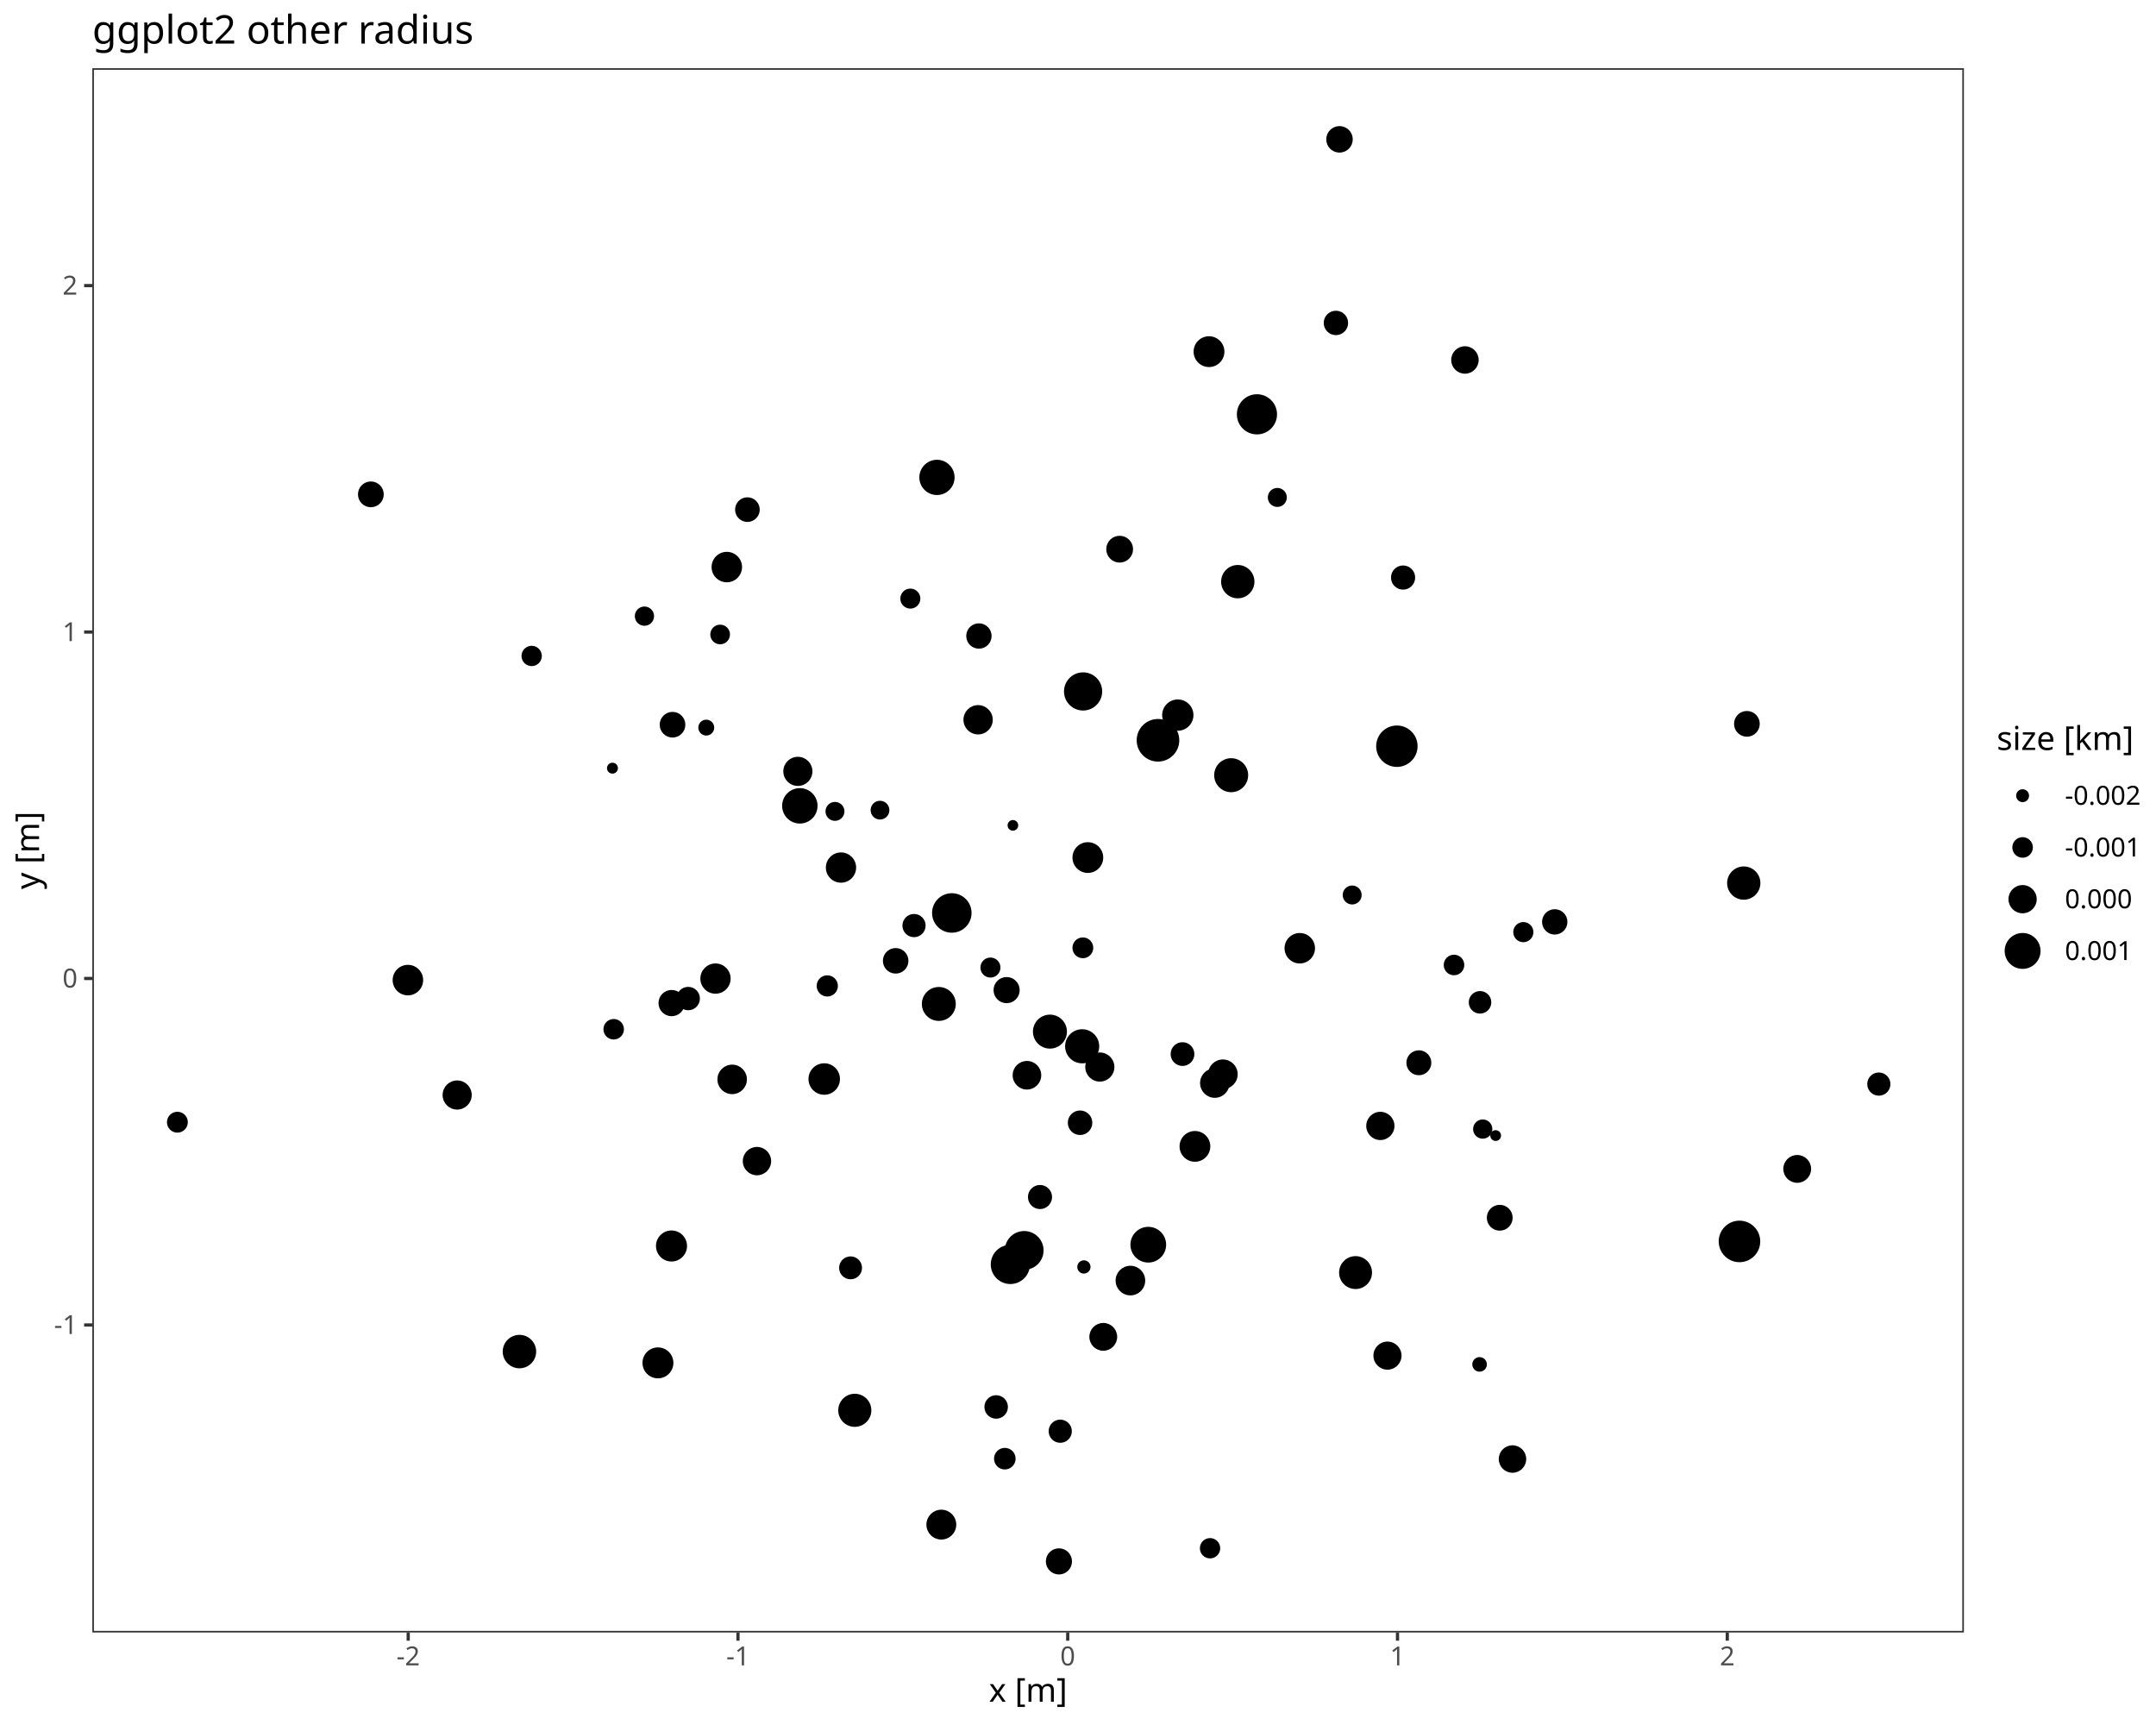
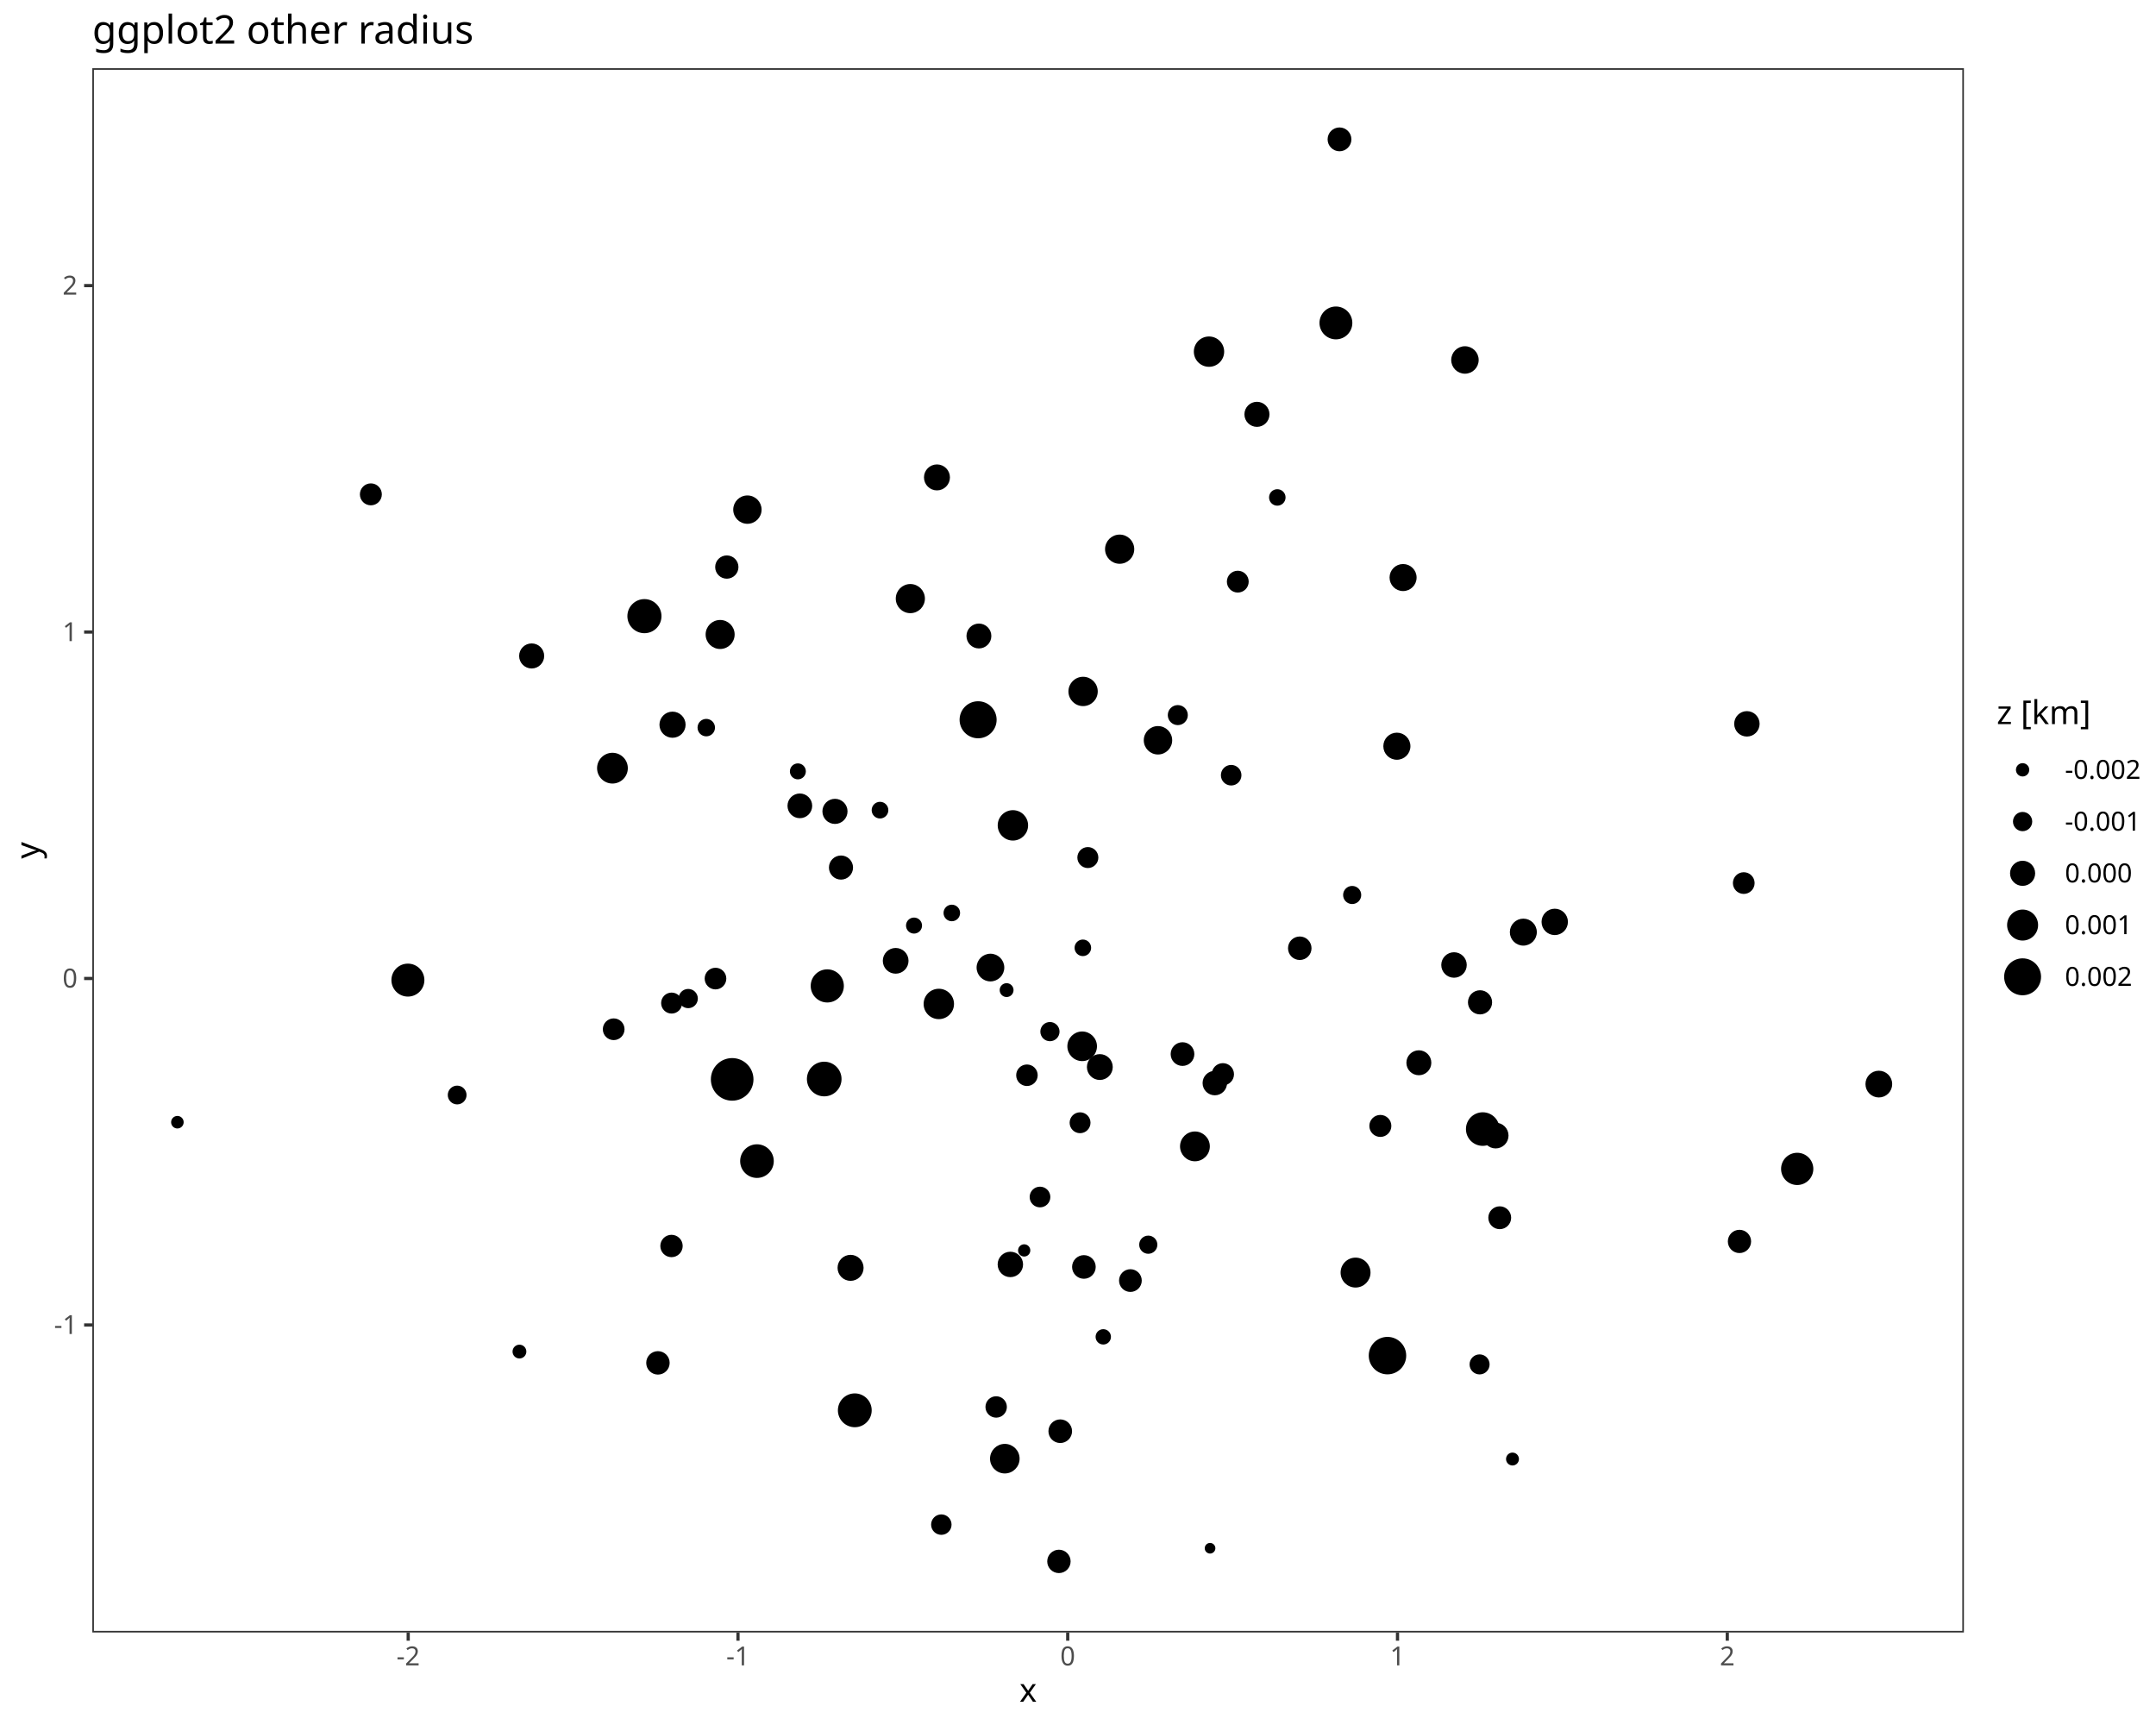
<svg xmlns="http://www.w3.org/2000/svg" class="svglite" data-engine-version="2.0" width="720.00pt" height="576.00pt" viewBox="0 0 720.00 576.00">
  <defs>
    <style type="text/css">
    .svglite line, .svglite polyline, .svglite polygon, .svglite path, .svglite rect, .svglite circle {
      fill: none;
      stroke: #000000;
      stroke-linecap: round;
      stroke-linejoin: round;
      stroke-miterlimit: 10.00;
    }
  </style>
  </defs>
  <rect width="100%" height="100%" style="stroke: none; fill: #FFFFFF;" />
  <defs>
    <clipPath id="cpMC4wMHw3MjAuMDB8MC4wMHw1NzYuMDA=">
      <rect x="0.00" y="0.00" width="720.00" height="576.00" />
    </clipPath>
  </defs>
  <g clip-path="url(#cpMC4wMHw3MjAuMDB8MC4wMHw1NzYuMDA=)">
    <rect x="0.00" y="0.00" width="720.00" height="576.00" style="stroke-width: 1.07; stroke: #FFFFFF; fill: #FFFFFF;" />
  </g>
  <defs>
    <clipPath id="cpMzAuODN8NjU1Ljg1fDIyLjc4fDU0NS4xMQ==">
      <rect x="30.83" y="22.78" width="625.02" height="522.33" />
    </clipPath>
  </defs>
  <g clip-path="url(#cpMzAuODN8NjU1Ljg1fDIyLjc4fDU0NS4xMQ==)">
    <rect x="30.83" y="22.78" width="625.02" height="522.33" style="stroke-width: 1.07; stroke: none; fill: #FFFFFF;" />
-     <circle cx="136.22" cy="327.27" r="4.74" style="stroke-width: 0.71; fill: #000000;" />
-     <circle cx="393.33" cy="238.78" r="4.87" style="stroke-width: 0.71; fill: #000000;" />
-     <circle cx="485.57" cy="322.22" r="3.08" style="stroke-width: 0.71; fill: #000000;" />
-     <circle cx="583.38" cy="241.70" r="3.94" style="stroke-width: 0.71; fill: #000000;" />
-     <circle cx="204.94" cy="343.68" r="3.07" style="stroke-width: 0.71; fill: #000000;" />
-     <circle cx="229.83" cy="333.43" r="3.55" style="stroke-width: 0.71; fill: #000000;" />
-     <circle cx="278.84" cy="270.93" r="2.81" style="stroke-width: 0.71; fill: #000000;" />
-     <circle cx="240.49" cy="211.86" r="2.93" style="stroke-width: 0.71; fill: #000000;" />
-     <circle cx="285.46" cy="470.92" r="5.17" style="stroke-width: 0.71; fill: #000000;" />
-     <circle cx="336.16" cy="330.61" r="4.01" style="stroke-width: 0.71; fill: #000000;" />
-     <circle cx="224.29" cy="334.94" r="4.03" style="stroke-width: 0.71; fill: #000000;" />
-     <circle cx="580.90" cy="414.53" r="6.58" style="stroke-width: 0.71; fill: #000000;" />
-     <circle cx="368.44" cy="446.39" r="4.29" style="stroke-width: 0.71; fill: #000000;" />
-     <circle cx="347.31" cy="399.70" r="3.67" style="stroke-width: 0.71; fill: #000000;" />
-     <circle cx="411.15" cy="258.85" r="5.32" style="stroke-width: 0.71; fill: #000000;" />
-     <circle cx="360.69" cy="374.90" r="3.74" style="stroke-width: 0.71; fill: #000000;" />
-     <circle cx="342.03" cy="417.53" r="6.12" style="stroke-width: 0.71; fill: #000000;" />
-     <circle cx="519.21" cy="307.83" r="3.88" style="stroke-width: 0.71; fill: #000000;" />
-     <circle cx="332.67" cy="469.80" r="3.57" style="stroke-width: 0.71; fill: #000000;" />
-     <circle cx="215.21" cy="205.74" r="2.86" style="stroke-width: 0.71; fill: #000000;" />
-     <circle cx="399.05" cy="382.79" r="4.78" style="stroke-width: 0.71; fill: #000000;" />
-     <circle cx="317.86" cy="304.85" r="6.24" style="stroke-width: 0.71; fill: #000000;" />
-     <circle cx="299.11" cy="320.83" r="3.91" style="stroke-width: 0.71; fill: #000000;" />
-     <circle cx="238.94" cy="326.76" r="4.70" style="stroke-width: 0.71; fill: #000000;" />
-     <circle cx="403.75" cy="117.42" r="4.79" style="stroke-width: 0.71; fill: #000000;" />
-     <circle cx="337.41" cy="422.21" r="6.19" style="stroke-width: 0.71; fill: #000000;" />
-     <circle cx="413.36" cy="194.22" r="5.21" style="stroke-width: 0.71; fill: #000000;" />
-     <circle cx="330.76" cy="323.08" r="2.99" style="stroke-width: 0.71; fill: #000000;" />
-     <circle cx="284.05" cy="423.35" r="3.47" style="stroke-width: 0.71; fill: #000000;" />
-     <circle cx="494.26" cy="334.69" r="3.41" style="stroke-width: 0.71; fill: #000000;" />
-     <circle cx="326.64" cy="240.34" r="4.54" style="stroke-width: 0.71; fill: #000000;" />
-     <circle cx="460.97" cy="375.96" r="4.36" style="stroke-width: 0.71; fill: #000000;" />
-     <circle cx="224.25" cy="416.05" r="4.83" style="stroke-width: 0.71; fill: #000000;" />
-     <circle cx="305.24" cy="309.06" r="3.52" style="stroke-width: 0.71; fill: #000000;" />
-     <circle cx="326.91" cy="212.37" r="3.88" style="stroke-width: 0.71; fill: #000000;" />
-     <circle cx="313.52" cy="335.23" r="5.31" style="stroke-width: 0.71; fill: #000000;" />
-     <circle cx="505.10" cy="487.19" r="4.23" style="stroke-width: 0.71; fill: #000000;" />
-     <circle cx="354.07" cy="477.90" r="3.52" style="stroke-width: 0.71; fill: #000000;" />
-     <circle cx="383.47" cy="415.62" r="5.61" style="stroke-width: 0.71; fill: #000000;" />
-     <circle cx="252.79" cy="387.71" r="4.38" style="stroke-width: 0.71; fill: #000000;" />
-     <circle cx="276.27" cy="329.21" r="3.19" style="stroke-width: 0.71; fill: #000000;" />
-     <circle cx="466.49" cy="249.17" r="6.56" style="stroke-width: 0.71; fill: #000000;" />
-     <circle cx="495.16" cy="377.01" r="2.86" style="stroke-width: 0.71; fill: #000000;" />
-     <circle cx="494.11" cy="455.59" r="2.08" style="stroke-width: 0.71; fill: #000000;" />
-     <circle cx="204.53" cy="256.50" r="1.47" style="stroke-width: 0.71; fill: #000000;" />
-     <circle cx="582.33" cy="294.87" r="5.20" style="stroke-width: 0.71; fill: #000000;" />
-     <circle cx="468.56" cy="192.85" r="3.68" style="stroke-width: 0.71; fill: #000000;" />
-     <circle cx="353.63" cy="521.37" r="4.01" style="stroke-width: 0.71; fill: #000000;" />
-     <circle cx="434.06" cy="316.63" r="4.73" style="stroke-width: 0.71; fill: #000000;" />
-     <circle cx="249.60" cy="170.17" r="3.76" style="stroke-width: 0.71; fill: #000000;" />
-     <circle cx="235.86" cy="242.96" r="2.30" style="stroke-width: 0.71; fill: #000000;" />
-     <circle cx="361.97" cy="423.05" r="1.86" style="stroke-width: 0.71; fill: #000000;" />
-     <circle cx="224.59" cy="241.99" r="3.93" style="stroke-width: 0.71; fill: #000000;" />
-     <circle cx="377.50" cy="427.60" r="4.59" style="stroke-width: 0.71; fill: #000000;" />
-     <circle cx="499.48" cy="379.18" r="1.44" style="stroke-width: 0.71; fill: #000000;" />
-     <circle cx="242.72" cy="189.35" r="4.73" style="stroke-width: 0.71; fill: #000000;" />
-     <circle cx="275.25" cy="360.30" r="4.90" style="stroke-width: 0.71; fill: #000000;" />
-     <circle cx="361.70" cy="230.88" r="6.02" style="stroke-width: 0.71; fill: #000000;" />
-     <circle cx="244.51" cy="360.42" r="4.57" style="stroke-width: 0.71; fill: #000000;" />
-     <circle cx="314.36" cy="509.09" r="4.63" style="stroke-width: 0.71; fill: #000000;" />
-     <circle cx="452.69" cy="424.93" r="5.14" style="stroke-width: 0.71; fill: #000000;" />
-     <circle cx="463.35" cy="452.66" r="4.34" style="stroke-width: 0.71; fill: #000000;" />
-     <circle cx="398.84" cy="382.76" r="4.26" style="stroke-width: 0.71; fill: #000000;" />
-     <circle cx="152.67" cy="365.64" r="4.51" style="stroke-width: 0.71; fill: #000000;" />
-     <circle cx="350.63" cy="344.47" r="5.32" style="stroke-width: 0.71; fill: #000000;" />
+     <circle cx="136.22" cy="327.27" r="5.15" style="stroke-width: 0.71; fill: #000000;" />
+     <circle cx="393.33" cy="238.78" r="2.99" style="stroke-width: 0.71; fill: #000000;" />
+     <circle cx="485.57" cy="322.22" r="3.90" style="stroke-width: 0.71; fill: #000000;" />
+     <circle cx="583.38" cy="241.70" r="3.89" style="stroke-width: 0.71; fill: #000000;" />
+     <circle cx="204.94" cy="343.68" r="3.27" style="stroke-width: 0.71; fill: #000000;" />
+     <circle cx="229.83" cy="333.43" r="2.86" style="stroke-width: 0.71; fill: #000000;" />
+     <circle cx="278.84" cy="270.93" r="3.84" style="stroke-width: 0.71; fill: #000000;" />
+     <circle cx="240.49" cy="211.86" r="4.49" style="stroke-width: 0.71; fill: #000000;" />
+     <circle cx="285.46" cy="470.92" r="5.29" style="stroke-width: 0.71; fill: #000000;" />
+     <circle cx="336.16" cy="330.61" r="1.96" style="stroke-width: 0.71; fill: #000000;" />
+     <circle cx="224.29" cy="334.94" r="3.15" style="stroke-width: 0.71; fill: #000000;" />
+     <circle cx="580.90" cy="414.53" r="3.53" style="stroke-width: 0.71; fill: #000000;" />
+     <circle cx="368.44" cy="446.39" r="2.21" style="stroke-width: 0.71; fill: #000000;" />
+     <circle cx="347.31" cy="399.70" r="3.10" style="stroke-width: 0.71; fill: #000000;" />
+     <circle cx="411.15" cy="258.85" r="3.08" style="stroke-width: 0.71; fill: #000000;" />
+     <circle cx="360.69" cy="374.90" r="3.13" style="stroke-width: 0.71; fill: #000000;" />
+     <circle cx="342.03" cy="417.53" r="1.69" style="stroke-width: 0.71; fill: #000000;" />
+     <circle cx="519.21" cy="307.83" r="4.05" style="stroke-width: 0.71; fill: #000000;" />
+     <circle cx="332.67" cy="469.80" r="3.22" style="stroke-width: 0.71; fill: #000000;" />
+     <circle cx="215.21" cy="205.74" r="5.34" style="stroke-width: 0.71; fill: #000000;" />
+     <circle cx="399.05" cy="382.79" r="4.62" style="stroke-width: 0.71; fill: #000000;" />
+     <circle cx="317.86" cy="304.85" r="2.41" style="stroke-width: 0.71; fill: #000000;" />
+     <circle cx="299.11" cy="320.83" r="3.94" style="stroke-width: 0.71; fill: #000000;" />
+     <circle cx="238.94" cy="326.76" r="3.26" style="stroke-width: 0.71; fill: #000000;" />
+     <circle cx="403.75" cy="117.42" r="4.71" style="stroke-width: 0.71; fill: #000000;" />
+     <circle cx="337.41" cy="422.21" r="3.89" style="stroke-width: 0.71; fill: #000000;" />
+     <circle cx="413.36" cy="194.22" r="3.29" style="stroke-width: 0.71; fill: #000000;" />
+     <circle cx="330.76" cy="323.08" r="4.27" style="stroke-width: 0.71; fill: #000000;" />
+     <circle cx="284.05" cy="423.35" r="3.99" style="stroke-width: 0.71; fill: #000000;" />
+     <circle cx="494.26" cy="334.69" r="3.68" style="stroke-width: 0.71; fill: #000000;" />
+     <circle cx="326.64" cy="240.34" r="5.83" style="stroke-width: 0.71; fill: #000000;" />
+     <circle cx="460.97" cy="375.96" r="3.32" style="stroke-width: 0.71; fill: #000000;" />
+     <circle cx="224.25" cy="416.05" r="3.38" style="stroke-width: 0.71; fill: #000000;" />
+     <circle cx="305.24" cy="309.06" r="2.32" style="stroke-width: 0.71; fill: #000000;" />
+     <circle cx="326.91" cy="212.37" r="3.80" style="stroke-width: 0.71; fill: #000000;" />
+     <circle cx="313.52" cy="335.23" r="4.72" style="stroke-width: 0.71; fill: #000000;" />
+     <circle cx="505.10" cy="487.19" r="1.80" style="stroke-width: 0.71; fill: #000000;" />
+     <circle cx="354.07" cy="477.90" r="3.59" style="stroke-width: 0.71; fill: #000000;" />
+     <circle cx="383.47" cy="415.62" r="2.68" style="stroke-width: 0.71; fill: #000000;" />
+     <circle cx="252.79" cy="387.71" r="5.26" style="stroke-width: 0.71; fill: #000000;" />
+     <circle cx="276.27" cy="329.21" r="5.18" style="stroke-width: 0.71; fill: #000000;" />
+     <circle cx="466.49" cy="249.17" r="4.17" style="stroke-width: 0.71; fill: #000000;" />
+     <circle cx="495.16" cy="377.01" r="5.25" style="stroke-width: 0.71; fill: #000000;" />
+     <circle cx="494.11" cy="455.59" r="2.99" style="stroke-width: 0.71; fill: #000000;" />
+     <circle cx="204.53" cy="256.50" r="4.78" style="stroke-width: 0.71; fill: #000000;" />
+     <circle cx="582.33" cy="294.87" r="3.27" style="stroke-width: 0.71; fill: #000000;" />
+     <circle cx="468.56" cy="192.85" r="4.16" style="stroke-width: 0.71; fill: #000000;" />
+     <circle cx="353.63" cy="521.37" r="3.55" style="stroke-width: 0.71; fill: #000000;" />
+     <circle cx="434.06" cy="316.63" r="3.57" style="stroke-width: 0.71; fill: #000000;" />
+     <circle cx="249.60" cy="170.17" r="4.38" style="stroke-width: 0.71; fill: #000000;" />
+     <circle cx="235.86" cy="242.96" r="2.56" style="stroke-width: 0.71; fill: #000000;" />
+     <circle cx="361.97" cy="423.05" r="3.59" style="stroke-width: 0.71; fill: #000000;" />
+     <circle cx="224.59" cy="241.99" r="4.01" style="stroke-width: 0.71; fill: #000000;" />
+     <circle cx="377.50" cy="427.60" r="3.44" style="stroke-width: 0.71; fill: #000000;" />
+     <circle cx="499.48" cy="379.18" r="3.94" style="stroke-width: 0.71; fill: #000000;" />
+     <circle cx="242.72" cy="189.35" r="3.53" style="stroke-width: 0.71; fill: #000000;" />
+     <circle cx="275.25" cy="360.30" r="5.43" style="stroke-width: 0.71; fill: #000000;" />
+     <circle cx="361.70" cy="230.88" r="4.54" style="stroke-width: 0.71; fill: #000000;" />
+     <circle cx="244.51" cy="360.42" r="6.76" style="stroke-width: 0.71; fill: #000000;" />
+     <circle cx="314.36" cy="509.09" r="3.06" style="stroke-width: 0.71; fill: #000000;" />
+     <circle cx="452.69" cy="424.93" r="4.64" style="stroke-width: 0.71; fill: #000000;" />
+     <circle cx="463.35" cy="452.66" r="5.90" style="stroke-width: 0.71; fill: #000000;" />
+     <circle cx="398.84" cy="382.76" r="4.14" style="stroke-width: 0.71; fill: #000000;" />
+     <circle cx="152.67" cy="365.64" r="2.78" style="stroke-width: 0.71; fill: #000000;" />
+     <circle cx="350.63" cy="344.47" r="2.85" style="stroke-width: 0.71; fill: #000000;" />
    <circle cx="473.83" cy="354.87" r="3.81" style="stroke-width: 0.71; fill: #000000;" />
-     <circle cx="446.13" cy="107.83" r="3.72" style="stroke-width: 0.71; fill: #000000;" />
-     <circle cx="335.56" cy="487.07" r="3.25" style="stroke-width: 0.71; fill: #000000;" />
-     <circle cx="59.24" cy="374.72" r="3.13" style="stroke-width: 0.71; fill: #000000;" />
-     <circle cx="363.29" cy="286.35" r="4.78" style="stroke-width: 0.71; fill: #000000;" />
-     <circle cx="419.76" cy="138.35" r="6.35" style="stroke-width: 0.71; fill: #000000;" />
-     <circle cx="361.62" cy="316.49" r="3.12" style="stroke-width: 0.71; fill: #000000;" />
-     <circle cx="373.91" cy="183.38" r="4.12" style="stroke-width: 0.71; fill: #000000;" />
-     <circle cx="404.10" cy="516.98" r="3.04" style="stroke-width: 0.71; fill: #000000;" />
-     <circle cx="312.90" cy="159.41" r="5.53" style="stroke-width: 0.71; fill: #000000;" />
-     <circle cx="500.84" cy="406.62" r="3.96" style="stroke-width: 0.71; fill: #000000;" />
-     <circle cx="408.38" cy="358.71" r="4.59" style="stroke-width: 0.71; fill: #000000;" />
-     <circle cx="219.72" cy="455.08" r="4.81" style="stroke-width: 0.71; fill: #000000;" />
-     <circle cx="508.72" cy="311.25" r="3.01" style="stroke-width: 0.71; fill: #000000;" />
+     <circle cx="446.13" cy="107.83" r="5.13" style="stroke-width: 0.71; fill: #000000;" />
+     <circle cx="335.56" cy="487.07" r="4.58" style="stroke-width: 0.71; fill: #000000;" />
+     <circle cx="59.24" cy="374.72" r="1.74" style="stroke-width: 0.71; fill: #000000;" />
+     <circle cx="363.29" cy="286.35" r="3.15" style="stroke-width: 0.71; fill: #000000;" />
+     <circle cx="419.76" cy="138.35" r="3.83" style="stroke-width: 0.71; fill: #000000;" />
+     <circle cx="361.62" cy="316.49" r="2.41" style="stroke-width: 0.71; fill: #000000;" />
+     <circle cx="373.91" cy="183.38" r="4.52" style="stroke-width: 0.71; fill: #000000;" />
+     <circle cx="404.10" cy="516.98" r="1.42" style="stroke-width: 0.71; fill: #000000;" />
+     <circle cx="312.90" cy="159.41" r="3.98" style="stroke-width: 0.71; fill: #000000;" />
+     <circle cx="500.84" cy="406.62" r="3.46" style="stroke-width: 0.71; fill: #000000;" />
+     <circle cx="408.38" cy="358.71" r="3.36" style="stroke-width: 0.71; fill: #000000;" />
+     <circle cx="219.72" cy="455.08" r="3.56" style="stroke-width: 0.71; fill: #000000;" />
+     <circle cx="508.72" cy="311.25" r="4.15" style="stroke-width: 0.71; fill: #000000;" />
    <circle cx="489.22" cy="120.20" r="4.23" style="stroke-width: 0.71; fill: #000000;" />
-     <circle cx="447.33" cy="46.53" r="4.07" style="stroke-width: 0.71; fill: #000000;" />
-     <circle cx="173.47" cy="451.31" r="5.23" style="stroke-width: 0.71; fill: #000000;" />
-     <circle cx="293.88" cy="270.52" r="2.78" style="stroke-width: 0.71; fill: #000000;" />
-     <circle cx="426.56" cy="166.10" r="2.82" style="stroke-width: 0.71; fill: #000000;" />
-     <circle cx="361.39" cy="349.37" r="5.34" style="stroke-width: 0.71; fill: #000000;" />
-     <circle cx="394.90" cy="351.97" r="3.61" style="stroke-width: 0.71; fill: #000000;" />
-     <circle cx="627.44" cy="361.99" r="3.52" style="stroke-width: 0.71; fill: #000000;" />
-     <circle cx="266.45" cy="257.57" r="4.51" style="stroke-width: 0.71; fill: #000000;" />
-     <circle cx="123.85" cy="165.07" r="3.95" style="stroke-width: 0.71; fill: #000000;" />
-     <circle cx="386.71" cy="247.19" r="6.76" style="stroke-width: 0.71; fill: #000000;" />
-     <circle cx="280.85" cy="289.69" r="4.70" style="stroke-width: 0.71; fill: #000000;" />
-     <circle cx="405.69" cy="361.65" r="4.57" style="stroke-width: 0.71; fill: #000000;" />
-     <circle cx="267.11" cy="269.08" r="5.56" style="stroke-width: 0.71; fill: #000000;" />
-     <circle cx="600.18" cy="390.31" r="4.29" style="stroke-width: 0.71; fill: #000000;" />
-     <circle cx="342.95" cy="359.04" r="4.42" style="stroke-width: 0.71; fill: #000000;" />
-     <circle cx="304.01" cy="199.88" r="2.99" style="stroke-width: 0.71; fill: #000000;" />
-     <circle cx="338.26" cy="275.60" r="1.42" style="stroke-width: 0.71; fill: #000000;" />
-     <circle cx="451.56" cy="298.85" r="2.81" style="stroke-width: 0.71; fill: #000000;" />
-     <circle cx="367.29" cy="356.30" r="4.51" style="stroke-width: 0.71; fill: #000000;" />
-     <circle cx="177.55" cy="219.03" r="3.04" style="stroke-width: 0.71; fill: #000000;" />
+     <circle cx="447.33" cy="46.53" r="3.62" style="stroke-width: 0.71; fill: #000000;" />
+     <circle cx="173.47" cy="451.31" r="1.95" style="stroke-width: 0.71; fill: #000000;" />
+     <circle cx="293.88" cy="270.52" r="2.43" style="stroke-width: 0.71; fill: #000000;" />
+     <circle cx="426.56" cy="166.10" r="2.40" style="stroke-width: 0.71; fill: #000000;" />
+     <circle cx="361.39" cy="349.37" r="4.59" style="stroke-width: 0.71; fill: #000000;" />
+     <circle cx="394.90" cy="351.97" r="3.60" style="stroke-width: 0.71; fill: #000000;" />
+     <circle cx="627.44" cy="361.99" r="4.11" style="stroke-width: 0.71; fill: #000000;" />
+     <circle cx="266.45" cy="257.57" r="2.31" style="stroke-width: 0.71; fill: #000000;" />
+     <circle cx="123.85" cy="165.07" r="3.31" style="stroke-width: 0.71; fill: #000000;" />
+     <circle cx="386.71" cy="247.19" r="4.39" style="stroke-width: 0.71; fill: #000000;" />
+     <circle cx="280.85" cy="289.69" r="3.67" style="stroke-width: 0.71; fill: #000000;" />
+     <circle cx="405.69" cy="361.65" r="3.73" style="stroke-width: 0.71; fill: #000000;" />
+     <circle cx="267.11" cy="269.08" r="3.77" style="stroke-width: 0.71; fill: #000000;" />
+     <circle cx="600.18" cy="390.31" r="5.03" style="stroke-width: 0.71; fill: #000000;" />
+     <circle cx="342.95" cy="359.04" r="3.24" style="stroke-width: 0.71; fill: #000000;" />
+     <circle cx="304.01" cy="199.88" r="4.51" style="stroke-width: 0.71; fill: #000000;" />
+     <circle cx="338.26" cy="275.60" r="4.72" style="stroke-width: 0.71; fill: #000000;" />
+     <circle cx="451.56" cy="298.85" r="2.67" style="stroke-width: 0.71; fill: #000000;" />
+     <circle cx="367.29" cy="356.30" r="3.96" style="stroke-width: 0.71; fill: #000000;" />
+     <circle cx="177.55" cy="219.03" r="3.83" style="stroke-width: 0.71; fill: #000000;" />
    <rect x="30.83" y="22.78" width="625.02" height="522.33" style="stroke-width: 1.07; stroke: #333333;" />
  </g>
  <g clip-path="url(#cpMC4wMHw3MjAuMDB8MC4wMHw1NzYuMDA=)">
    <text x="25.90" y="445.45" text-anchor="end" style="font-size: 8.80px; fill: #4D4D4D; font-family: sans;" textLength="7.82px" lengthAdjust="spacingAndGlyphs">-1</text>
    <text x="25.90" y="329.76" text-anchor="end" style="font-size: 8.80px; fill: #4D4D4D; font-family: sans;" textLength="4.89px" lengthAdjust="spacingAndGlyphs">0</text>
    <text x="25.90" y="214.08" text-anchor="end" style="font-size: 8.80px; fill: #4D4D4D; font-family: sans;" textLength="4.89px" lengthAdjust="spacingAndGlyphs">1</text>
    <text x="25.90" y="98.39" text-anchor="end" style="font-size: 8.80px; fill: #4D4D4D; font-family: sans;" textLength="4.89px" lengthAdjust="spacingAndGlyphs">2</text>
    <polyline points="28.09,442.42 30.83,442.42 " style="stroke-width: 1.07; stroke: #333333; stroke-linecap: butt;" />
    <polyline points="28.09,326.73 30.83,326.73 " style="stroke-width: 1.07; stroke: #333333; stroke-linecap: butt;" />
    <polyline points="28.09,211.05 30.83,211.05 " style="stroke-width: 1.07; stroke: #333333; stroke-linecap: butt;" />
    <polyline points="28.09,95.36 30.83,95.36 " style="stroke-width: 1.07; stroke: #333333; stroke-linecap: butt;" />
    <polyline points="136.32,547.85 136.32,545.11 " style="stroke-width: 1.07; stroke: #333333; stroke-linecap: butt;" />
    <polyline points="246.45,547.85 246.45,545.11 " style="stroke-width: 1.07; stroke: #333333; stroke-linecap: butt;" />
    <polyline points="356.57,547.85 356.57,545.11 " style="stroke-width: 1.07; stroke: #333333; stroke-linecap: butt;" />
    <polyline points="466.70,547.85 466.70,545.11 " style="stroke-width: 1.07; stroke: #333333; stroke-linecap: butt;" />
    <polyline points="576.83,547.85 576.83,545.11 " style="stroke-width: 1.07; stroke: #333333; stroke-linecap: butt;" />
    <text x="136.32" y="556.10" text-anchor="middle" style="font-size: 8.80px; fill: #4D4D4D; font-family: sans;" textLength="7.82px" lengthAdjust="spacingAndGlyphs">-2</text>
    <text x="246.45" y="556.10" text-anchor="middle" style="font-size: 8.80px; fill: #4D4D4D; font-family: sans;" textLength="7.82px" lengthAdjust="spacingAndGlyphs">-1</text>
    <text x="356.57" y="556.10" text-anchor="middle" style="font-size: 8.80px; fill: #4D4D4D; font-family: sans;" textLength="4.89px" lengthAdjust="spacingAndGlyphs">0</text>
    <text x="466.70" y="556.10" text-anchor="middle" style="font-size: 8.80px; fill: #4D4D4D; font-family: sans;" textLength="4.89px" lengthAdjust="spacingAndGlyphs">1</text>
    <text x="576.83" y="556.10" text-anchor="middle" style="font-size: 8.80px; fill: #4D4D4D; font-family: sans;" textLength="4.89px" lengthAdjust="spacingAndGlyphs">2</text>
-     <text x="343.34" y="568.24" text-anchor="middle" style="font-size: 11.00px; font-family: sans;" textLength="23.84px" lengthAdjust="spacingAndGlyphs">x [m]</text>
-     <text transform="translate(13.05,283.95) rotate(-90)" text-anchor="middle" style="font-size: 11.00px; font-family: sans;" textLength="23.84px" lengthAdjust="spacingAndGlyphs">y [m]</text>
-     <rect x="666.81" y="241.72" width="47.71" height="84.45" style="stroke-width: 1.07; stroke: none; fill: #FFFFFF;" />
-     <text x="666.81" y="250.43" style="font-size: 11.00px; font-family: sans;" textLength="43.41px" lengthAdjust="spacingAndGlyphs">size [km]</text>
-     <rect x="666.81" y="257.05" width="17.28" height="17.28" style="stroke-width: 1.07; stroke: none; fill: #FFFFFF;" />
-     <circle cx="675.45" cy="265.69" r="1.80" style="stroke-width: 0.71; fill: #000000;" />
-     <rect x="666.81" y="274.33" width="17.28" height="17.28" style="stroke-width: 1.07; stroke: none; fill: #FFFFFF;" />
-     <circle cx="675.45" cy="282.97" r="3.08" style="stroke-width: 0.71; fill: #000000;" />
-     <rect x="666.81" y="291.61" width="17.28" height="17.28" style="stroke-width: 1.07; stroke: none; fill: #FFFFFF;" />
-     <circle cx="675.45" cy="300.25" r="4.36" style="stroke-width: 0.71; fill: #000000;" />
-     <rect x="666.81" y="308.89" width="17.28" height="17.28" style="stroke-width: 1.07; stroke: none; fill: #FFFFFF;" />
-     <circle cx="675.45" cy="317.53" r="5.64" style="stroke-width: 0.71; fill: #000000;" />
-     <text x="689.57" y="268.72" style="font-size: 8.80px; font-family: sans;" textLength="24.95px" lengthAdjust="spacingAndGlyphs">-0.002</text>
-     <text x="689.57" y="286.00" style="font-size: 8.80px; font-family: sans;" textLength="24.95px" lengthAdjust="spacingAndGlyphs">-0.001</text>
-     <text x="689.57" y="303.28" style="font-size: 8.80px; font-family: sans;" textLength="22.02px" lengthAdjust="spacingAndGlyphs">0.000</text>
-     <text x="689.57" y="320.56" style="font-size: 8.80px; font-family: sans;" textLength="22.02px" lengthAdjust="spacingAndGlyphs">0.001</text>
+     <text x="343.34" y="568.24" text-anchor="middle" style="font-size: 11.00px; font-family: sans;" textLength="5.50px" lengthAdjust="spacingAndGlyphs">x</text>
+     <text transform="translate(13.05,283.95) rotate(-90)" text-anchor="middle" style="font-size: 11.00px; font-family: sans;" textLength="5.50px" lengthAdjust="spacingAndGlyphs">y</text>
+     <rect x="666.81" y="233.08" width="47.71" height="101.73" style="stroke-width: 1.07; stroke: none; fill: #FFFFFF;" />
+     <text x="666.81" y="241.79" style="font-size: 11.00px; font-family: sans;" textLength="29.34px" lengthAdjust="spacingAndGlyphs">z [km]</text>
+     <rect x="666.81" y="248.41" width="17.28" height="17.28" style="stroke-width: 1.07; stroke: none; fill: #FFFFFF;" />
+     <circle cx="675.45" cy="257.05" r="1.87" style="stroke-width: 0.71; fill: #000000;" />
+     <rect x="666.81" y="265.69" width="17.28" height="17.28" style="stroke-width: 1.07; stroke: none; fill: #FFFFFF;" />
+     <circle cx="675.45" cy="274.33" r="2.86" style="stroke-width: 0.71; fill: #000000;" />
+     <rect x="666.81" y="282.97" width="17.28" height="17.28" style="stroke-width: 1.07; stroke: none; fill: #FFFFFF;" />
+     <circle cx="675.45" cy="291.61" r="3.84" style="stroke-width: 0.71; fill: #000000;" />
+     <rect x="666.81" y="300.25" width="17.28" height="17.28" style="stroke-width: 1.07; stroke: none; fill: #FFFFFF;" />
+     <circle cx="675.45" cy="308.89" r="4.82" style="stroke-width: 0.71; fill: #000000;" />
+     <rect x="666.81" y="317.53" width="17.28" height="17.28" style="stroke-width: 1.07; stroke: none; fill: #FFFFFF;" />
+     <circle cx="675.45" cy="326.17" r="5.81" style="stroke-width: 0.71; fill: #000000;" />
+     <text x="689.57" y="260.08" style="font-size: 8.80px; font-family: sans;" textLength="24.95px" lengthAdjust="spacingAndGlyphs">-0.002</text>
+     <text x="689.57" y="277.36" style="font-size: 8.80px; font-family: sans;" textLength="24.95px" lengthAdjust="spacingAndGlyphs">-0.001</text>
+     <text x="689.57" y="294.64" style="font-size: 8.80px; font-family: sans;" textLength="22.02px" lengthAdjust="spacingAndGlyphs">0.000</text>
+     <text x="689.57" y="311.92" style="font-size: 8.80px; font-family: sans;" textLength="22.02px" lengthAdjust="spacingAndGlyphs">0.001</text>
+     <text x="689.57" y="329.20" style="font-size: 8.80px; font-family: sans;" textLength="22.02px" lengthAdjust="spacingAndGlyphs">0.002</text>
    <text x="30.83" y="14.56" style="font-size: 13.20px; font-family: sans;" textLength="116.69px" lengthAdjust="spacingAndGlyphs">ggplot2 other radius</text>
  </g>
</svg>
